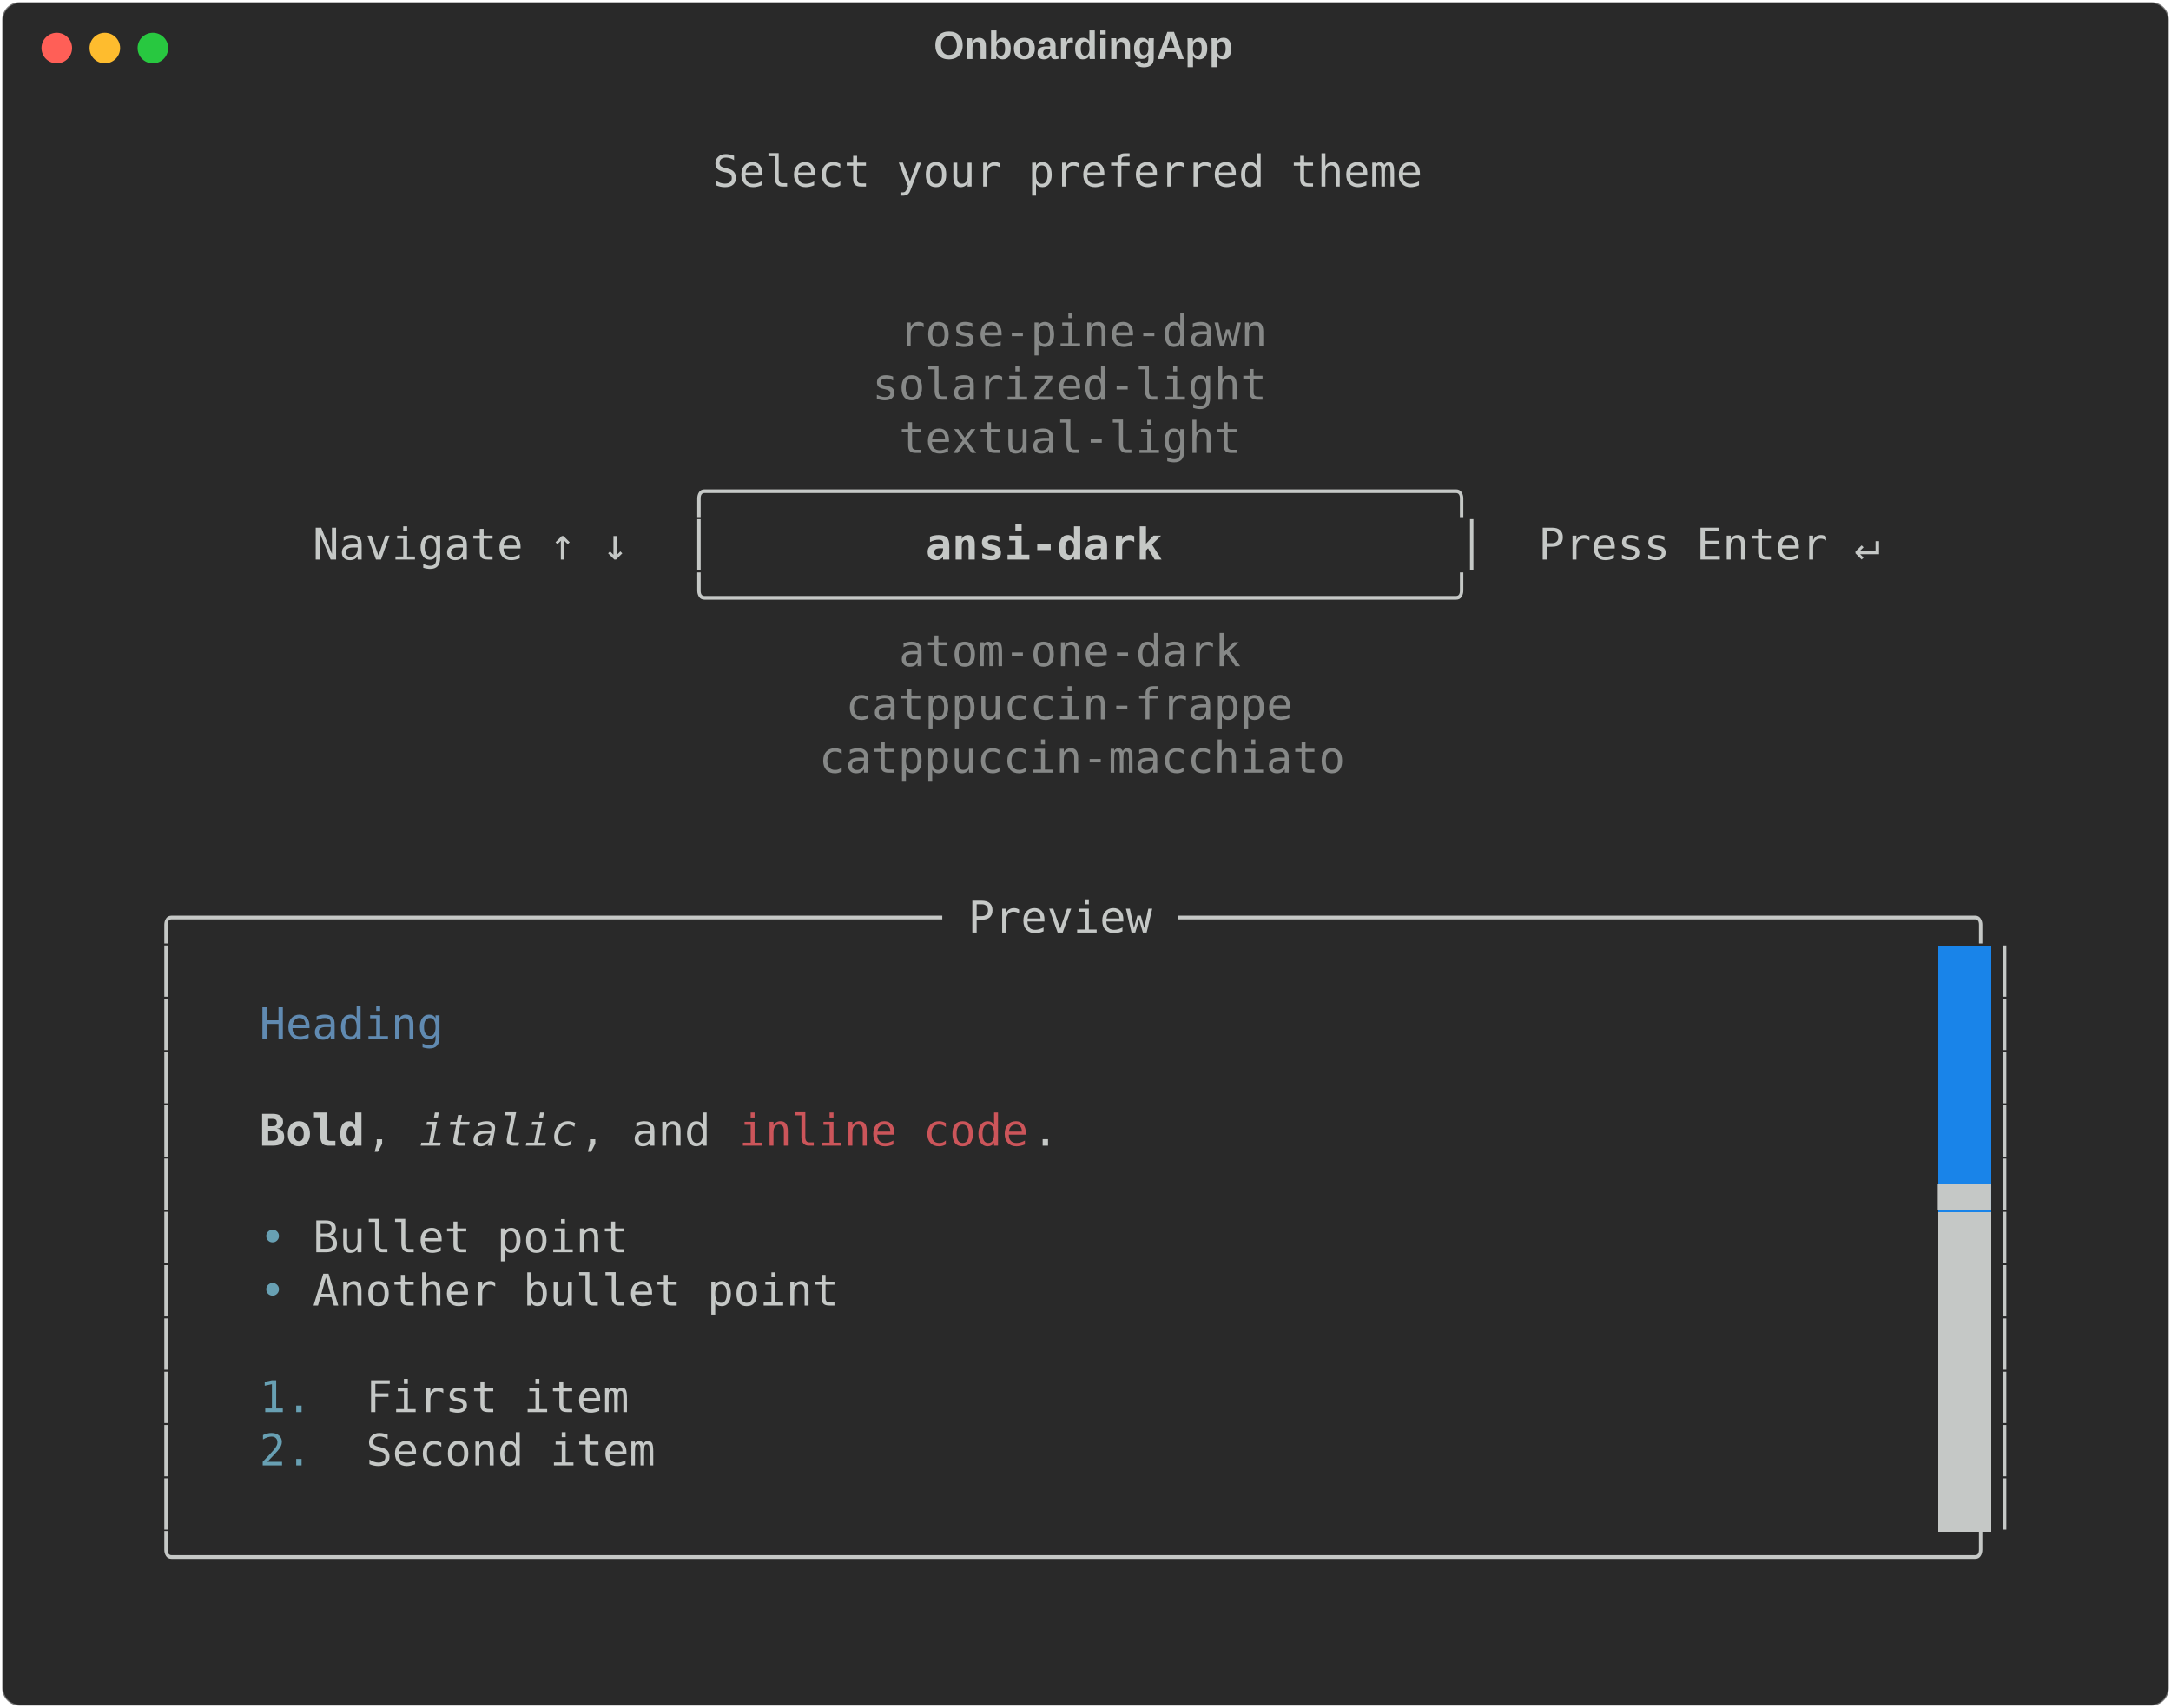
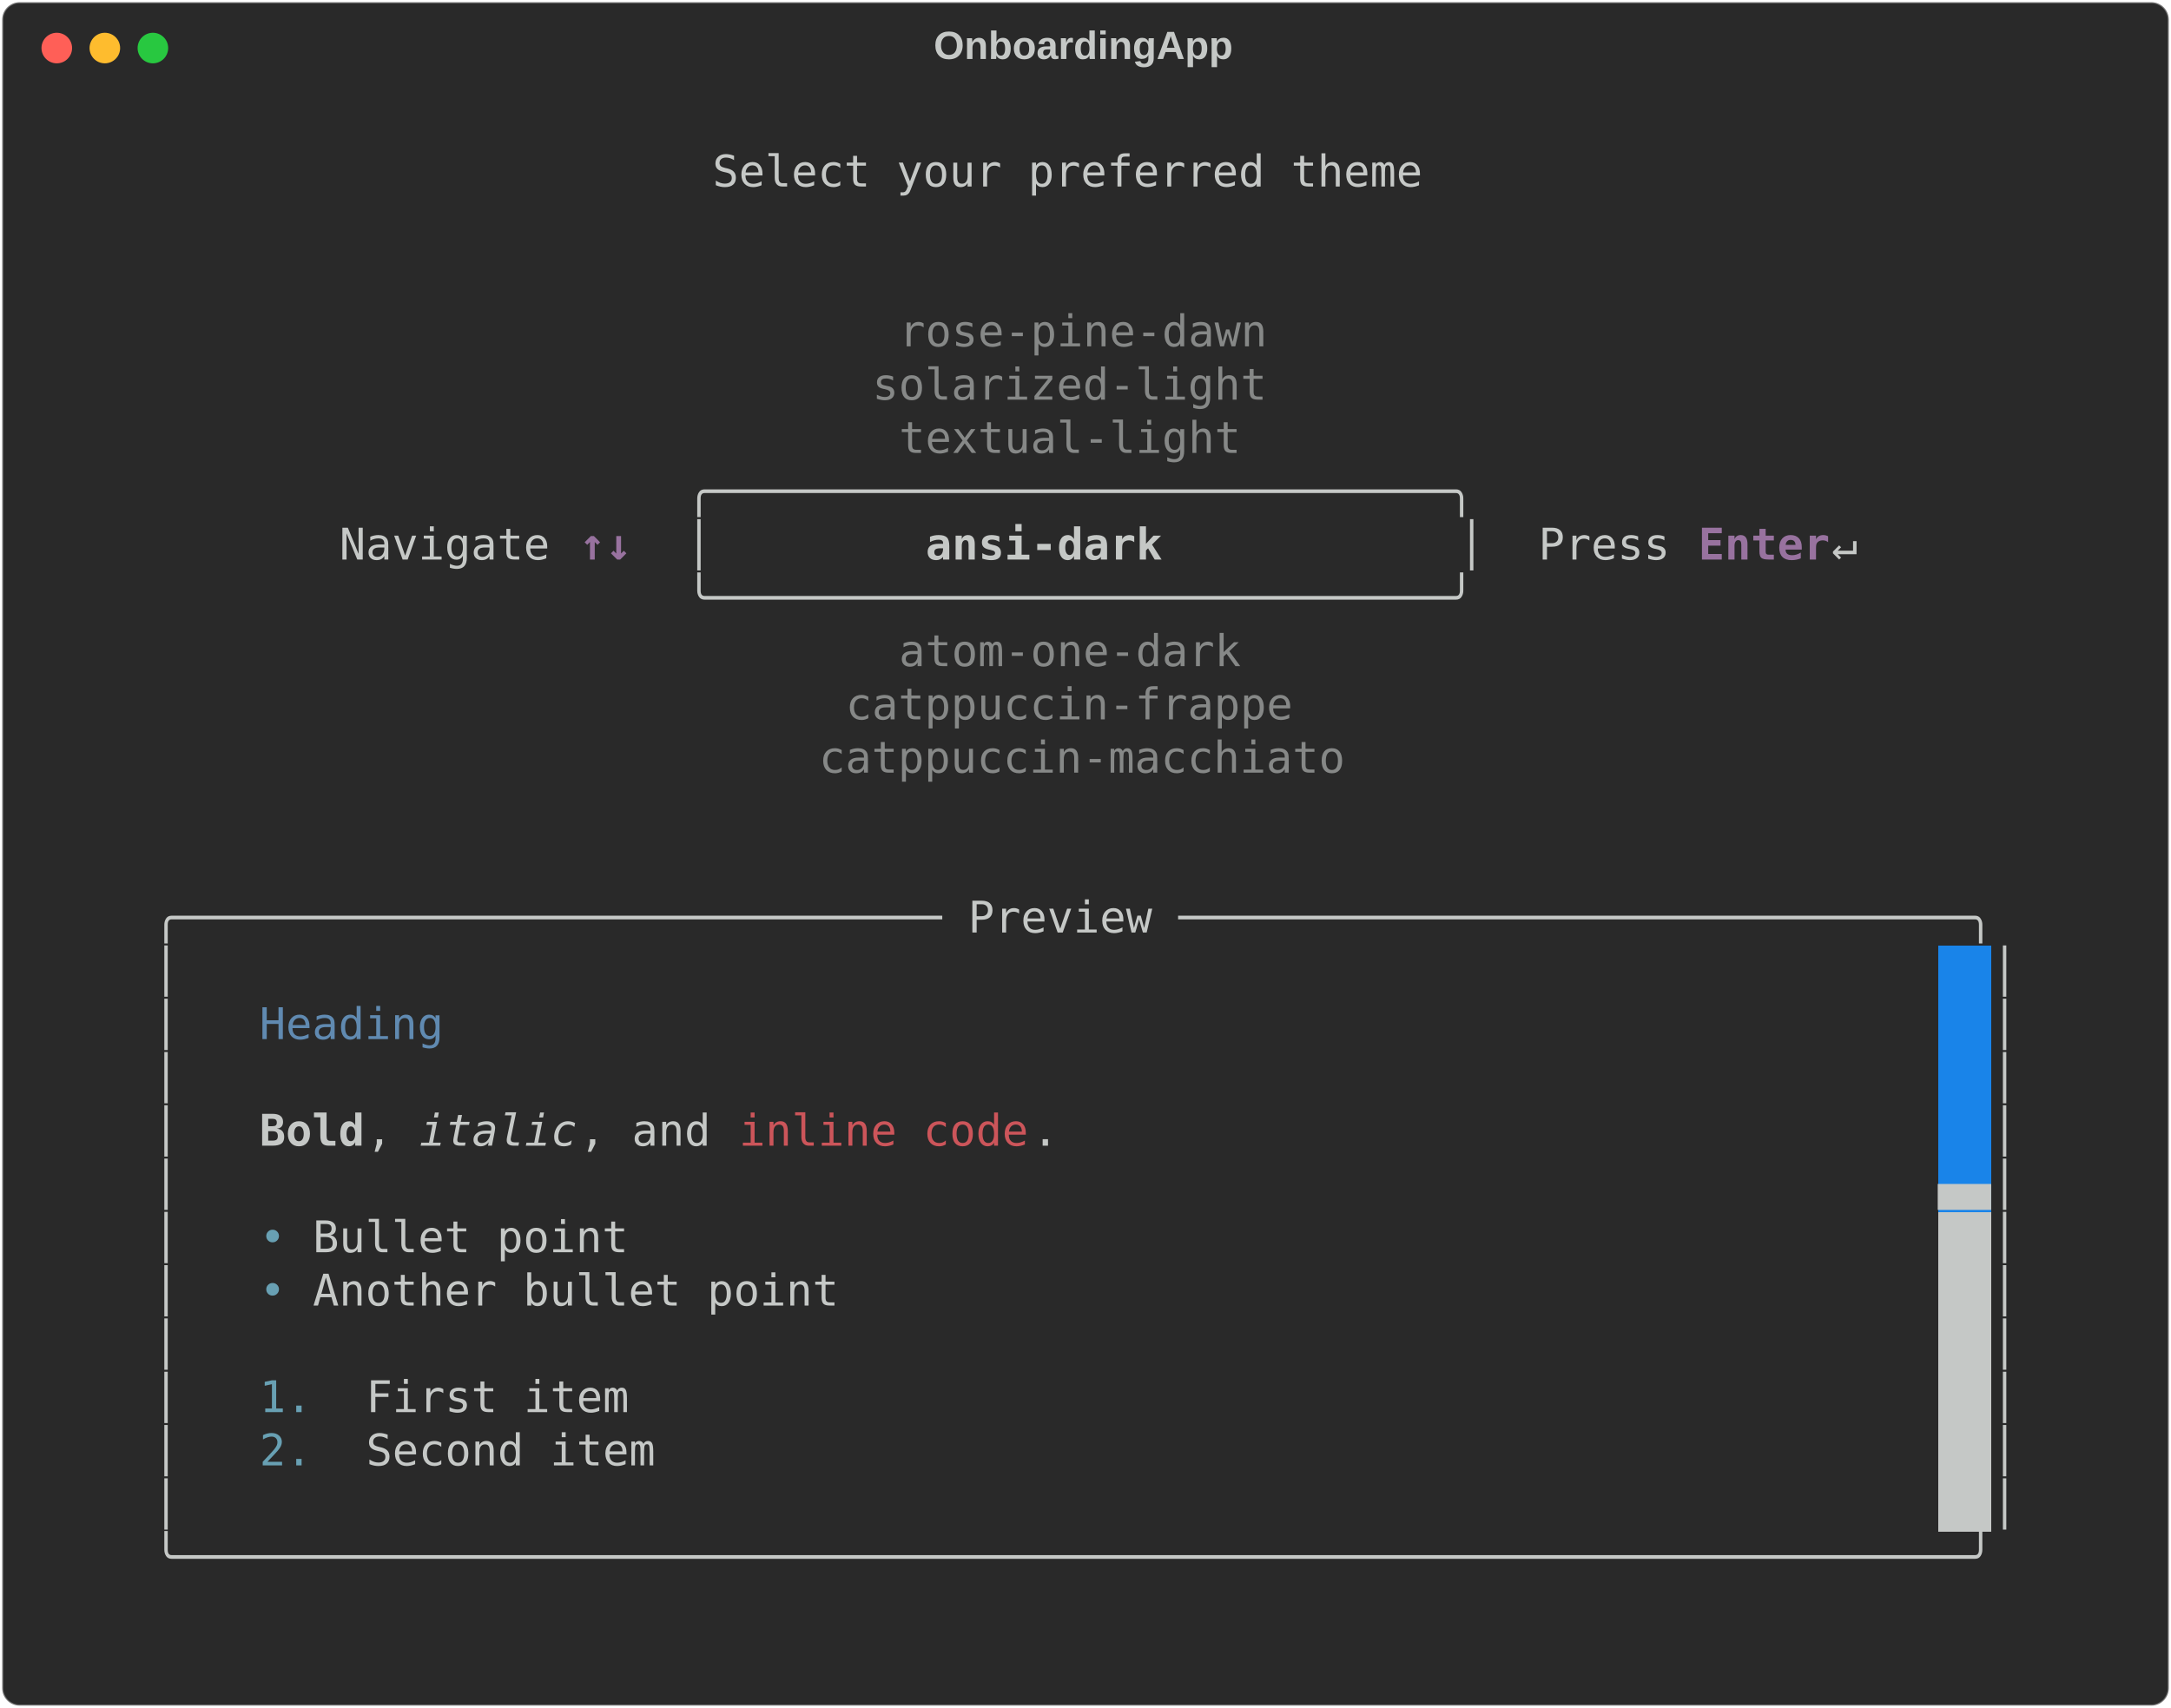
<svg xmlns="http://www.w3.org/2000/svg" class="rich-terminal" viewBox="0 0 994 782.0">
  <style>

    @font-face {
        font-family: "Fira Code";
        src: local("FiraCode-Regular"),
                url("https://cdnjs.cloudflare.com/ajax/libs/firacode/6.2.0/woff2/FiraCode-Regular.woff2") format("woff2"),
                url("https://cdnjs.cloudflare.com/ajax/libs/firacode/6.2.0/woff/FiraCode-Regular.woff") format("woff");
        font-style: normal;
        font-weight: 400;
    }
    @font-face {
        font-family: "Fira Code";
        src: local("FiraCode-Bold"),
                url("https://cdnjs.cloudflare.com/ajax/libs/firacode/6.2.0/woff2/FiraCode-Bold.woff2") format("woff2"),
                url("https://cdnjs.cloudflare.com/ajax/libs/firacode/6.2.0/woff/FiraCode-Bold.woff") format("woff");
        font-style: bold;
        font-weight: 700;
    }

    .terminal-matrix {
        font-family: Fira Code, monospace;
        font-size: 20px;
        line-height: 24.4px;
        font-variant-east-asian: full-width;
    }

    .terminal-title {
        font-size: 18px;
        font-weight: bold;
        font-family: arial;
    }

    .terminal-r1 { fill: #c5c8c6 }
.terminal-r2 { fill: #868887 }
- .terminal-r3 { fill: #c5c8c6;font-weight: bold }
- .terminal-r4 { fill: #292929 }
- .terminal-r5 { fill: #608ab1 }
- .terminal-r6 { fill: #c5c8c6;font-style: italic; }
- .terminal-r7 { fill: #cc555a }
- .terminal-r8 { fill: #68a0b3 }
+ .terminal-r3 { fill: #98729f;font-weight: bold }
+ .terminal-r4 { fill: #c5c8c6;font-weight: bold }
+ .terminal-r5 { fill: #292929 }
+ .terminal-r6 { fill: #608ab1 }
+ .terminal-r7 { fill: #c5c8c6;font-style: italic; }
+ .terminal-r8 { fill: #cc555a }
+ .terminal-r9 { fill: #68a0b3 }
    </style>
  <defs>
    <clipPath id="terminal-clip-terminal">
      <rect x="0" y="0" width="975.0" height="731.0" />
    </clipPath>
    <clipPath id="terminal-line-0">
      <rect x="0" y="1.5" width="976" height="24.65" />
    </clipPath>
    <clipPath id="terminal-line-1">
      <rect x="0" y="25.9" width="976" height="24.65" />
    </clipPath>
    <clipPath id="terminal-line-2">
      <rect x="0" y="50.3" width="976" height="24.65" />
    </clipPath>
    <clipPath id="terminal-line-3">
      <rect x="0" y="74.7" width="976" height="24.65" />
    </clipPath>
    <clipPath id="terminal-line-4">
      <rect x="0" y="99.1" width="976" height="24.65" />
    </clipPath>
    <clipPath id="terminal-line-5">
      <rect x="0" y="123.5" width="976" height="24.65" />
    </clipPath>
    <clipPath id="terminal-line-6">
      <rect x="0" y="147.9" width="976" height="24.65" />
    </clipPath>
    <clipPath id="terminal-line-7">
      <rect x="0" y="172.3" width="976" height="24.65" />
    </clipPath>
    <clipPath id="terminal-line-8">
      <rect x="0" y="196.7" width="976" height="24.65" />
    </clipPath>
    <clipPath id="terminal-line-9">
      <rect x="0" y="221.1" width="976" height="24.65" />
    </clipPath>
    <clipPath id="terminal-line-10">
      <rect x="0" y="245.5" width="976" height="24.65" />
    </clipPath>
    <clipPath id="terminal-line-11">
      <rect x="0" y="269.9" width="976" height="24.65" />
    </clipPath>
    <clipPath id="terminal-line-12">
      <rect x="0" y="294.3" width="976" height="24.65" />
    </clipPath>
    <clipPath id="terminal-line-13">
      <rect x="0" y="318.7" width="976" height="24.65" />
    </clipPath>
    <clipPath id="terminal-line-14">
      <rect x="0" y="343.1" width="976" height="24.65" />
    </clipPath>
    <clipPath id="terminal-line-15">
      <rect x="0" y="367.5" width="976" height="24.65" />
    </clipPath>
    <clipPath id="terminal-line-16">
      <rect x="0" y="391.9" width="976" height="24.65" />
    </clipPath>
    <clipPath id="terminal-line-17">
      <rect x="0" y="416.3" width="976" height="24.65" />
    </clipPath>
    <clipPath id="terminal-line-18">
      <rect x="0" y="440.7" width="976" height="24.65" />
    </clipPath>
    <clipPath id="terminal-line-19">
      <rect x="0" y="465.1" width="976" height="24.65" />
    </clipPath>
    <clipPath id="terminal-line-20">
      <rect x="0" y="489.5" width="976" height="24.65" />
    </clipPath>
    <clipPath id="terminal-line-21">
      <rect x="0" y="513.9" width="976" height="24.65" />
    </clipPath>
    <clipPath id="terminal-line-22">
      <rect x="0" y="538.3" width="976" height="24.65" />
    </clipPath>
    <clipPath id="terminal-line-23">
      <rect x="0" y="562.7" width="976" height="24.65" />
    </clipPath>
    <clipPath id="terminal-line-24">
      <rect x="0" y="587.1" width="976" height="24.65" />
    </clipPath>
    <clipPath id="terminal-line-25">
      <rect x="0" y="611.5" width="976" height="24.65" />
    </clipPath>
    <clipPath id="terminal-line-26">
      <rect x="0" y="635.9" width="976" height="24.65" />
    </clipPath>
    <clipPath id="terminal-line-27">
      <rect x="0" y="660.3" width="976" height="24.65" />
    </clipPath>
    <clipPath id="terminal-line-28">
      <rect x="0" y="684.7" width="976" height="24.65" />
    </clipPath>
  </defs>
  <rect fill="#292929" stroke="rgba(255,255,255,0.35)" stroke-width="1" x="1" y="1" width="992" height="780" rx="8" />
  <text class="terminal-title" fill="#c5c8c6" text-anchor="middle" x="496" y="27">OnboardingApp</text>
  <g transform="translate(26,22)">
    <circle cx="0" cy="0" r="7" fill="#ff5f57" />
    <circle cx="22" cy="0" r="7" fill="#febc2e" />
    <circle cx="44" cy="0" r="7" fill="#28c840" />
  </g>
  <g transform="translate(9, 41)" clip-path="url(#terminal-clip-terminal)">
    <rect fill="#1984e9" x="878.4" y="391.9" width="24.4" height="24.65" shape-rendering="crispEdges" />
    <rect fill="#1984e9" x="878.4" y="416.3" width="24.4" height="24.65" shape-rendering="crispEdges" />
    <rect fill="#1984e9" x="878.4" y="440.7" width="24.4" height="24.65" shape-rendering="crispEdges" />
    <rect fill="#1984e9" x="878.4" y="465.1" width="24.4" height="24.65" shape-rendering="crispEdges" />
    <rect fill="#1984e9" x="878.4" y="489.5" width="24.4" height="24.65" shape-rendering="crispEdges" />
    <rect fill="#c5c8c6" x="878.4" y="513.9" width="24.4" height="24.65" shape-rendering="crispEdges" />
    <rect fill="#c5c8c6" x="878.4" y="538.3" width="24.4" height="24.65" shape-rendering="crispEdges" />
    <rect fill="#c5c8c6" x="878.4" y="562.7" width="24.4" height="24.65" shape-rendering="crispEdges" />
    <rect fill="#c5c8c6" x="878.4" y="587.1" width="24.4" height="24.65" shape-rendering="crispEdges" />
    <rect fill="#c5c8c6" x="878.4" y="611.5" width="24.4" height="24.65" shape-rendering="crispEdges" />
    <rect fill="#c5c8c6" x="878.4" y="635.9" width="24.4" height="24.65" shape-rendering="crispEdges" />
    <g class="terminal-matrix">
      <text class="terminal-r1" x="976" y="20" textLength="12.2" clip-path="url(#terminal-line-0)">
</text>
      <text class="terminal-r1" x="317.2" y="44.4" textLength="329.4" clip-path="url(#terminal-line-1)">Select your preferred theme</text>
      <text class="terminal-r1" x="976" y="44.4" textLength="12.2" clip-path="url(#terminal-line-1)">
</text>
      <text class="terminal-r1" x="976" y="68.8" textLength="12.2" clip-path="url(#terminal-line-2)">
</text>
      <text class="terminal-r1" x="976" y="93.2" textLength="12.2" clip-path="url(#terminal-line-3)">
</text>
      <text class="terminal-r2" x="402.6" y="117.6" textLength="170.8" clip-path="url(#terminal-line-4)">rose-pine-dawn</text>
      <text class="terminal-r1" x="976" y="117.6" textLength="12.2" clip-path="url(#terminal-line-4)">
</text>
      <text class="terminal-r2" x="390.4" y="142" textLength="183" clip-path="url(#terminal-line-5)">solarized-light</text>
      <text class="terminal-r1" x="976" y="142" textLength="12.2" clip-path="url(#terminal-line-5)">
</text>
      <text class="terminal-r2" x="402.6" y="166.4" textLength="158.6" clip-path="url(#terminal-line-6)">textual-light</text>
      <text class="terminal-r1" x="976" y="166.4" textLength="12.2" clip-path="url(#terminal-line-6)">
</text>
      <text class="terminal-r1" x="305" y="190.8" textLength="366" clip-path="url(#terminal-line-7)">╭────────────────────────────╮</text>
      <text class="terminal-r1" x="976" y="190.8" textLength="12.2" clip-path="url(#terminal-line-7)">
</text>
-       <text class="terminal-r1" x="134.2" y="215.2" textLength="146.4" clip-path="url(#terminal-line-8)">Navigate ↑ ↓</text>
+       <text class="terminal-r1" x="146.4" y="215.2" textLength="109.8" clip-path="url(#terminal-line-8)">Navigate </text>
+       <text class="terminal-r3" x="256.2" y="215.2" textLength="24.4" clip-path="url(#terminal-line-8)">↑↓</text>
      <text class="terminal-r1" x="305" y="215.2" textLength="12.2" clip-path="url(#terminal-line-8)">│</text>
-       <text class="terminal-r3" x="414.8" y="215.2" textLength="134.2" clip-path="url(#terminal-line-8)"> ansi-dark </text>
+       <text class="terminal-r4" x="414.8" y="215.2" textLength="134.2" clip-path="url(#terminal-line-8)"> ansi-dark </text>
      <text class="terminal-r1" x="658.8" y="215.2" textLength="12.2" clip-path="url(#terminal-line-8)">│</text>
-       <text class="terminal-r1" x="695.4" y="215.2" textLength="158.6" clip-path="url(#terminal-line-8)">Press Enter ↵</text>
+       <text class="terminal-r1" x="695.4" y="215.2" textLength="73.2" clip-path="url(#terminal-line-8)">Press </text>
+       <text class="terminal-r3" x="768.6" y="215.2" textLength="61" clip-path="url(#terminal-line-8)">Enter</text>
+       <text class="terminal-r1" x="829.6" y="215.2" textLength="24.4" clip-path="url(#terminal-line-8)"> ↵</text>
      <text class="terminal-r1" x="976" y="215.2" textLength="12.2" clip-path="url(#terminal-line-8)">
</text>
      <text class="terminal-r1" x="305" y="239.6" textLength="366" clip-path="url(#terminal-line-9)">╰────────────────────────────╯</text>
      <text class="terminal-r1" x="976" y="239.6" textLength="12.2" clip-path="url(#terminal-line-9)">
</text>
      <text class="terminal-r2" x="402.6" y="264" textLength="158.6" clip-path="url(#terminal-line-10)">atom-one-dark</text>
      <text class="terminal-r1" x="976" y="264" textLength="12.2" clip-path="url(#terminal-line-10)">
</text>
      <text class="terminal-r2" x="378.2" y="288.4" textLength="207.4" clip-path="url(#terminal-line-11)">catppuccin-frappe</text>
      <text class="terminal-r1" x="976" y="288.4" textLength="12.2" clip-path="url(#terminal-line-11)">
</text>
      <text class="terminal-r2" x="366" y="312.8" textLength="244" clip-path="url(#terminal-line-12)">catppuccin-macchiato</text>
      <text class="terminal-r1" x="976" y="312.8" textLength="12.2" clip-path="url(#terminal-line-12)">
</text>
      <text class="terminal-r1" x="976" y="337.2" textLength="12.2" clip-path="url(#terminal-line-13)">
</text>
      <text class="terminal-r1" x="976" y="361.6" textLength="12.2" clip-path="url(#terminal-line-14)">
</text>
      <text class="terminal-r1" x="61" y="386" textLength="854" clip-path="url(#terminal-line-15)">╭───────────────────────────── Preview ──────────────────────────────╮</text>
      <text class="terminal-r1" x="976" y="386" textLength="12.2" clip-path="url(#terminal-line-15)">
</text>
      <text class="terminal-r1" x="61" y="410.4" textLength="12.2" clip-path="url(#terminal-line-16)">│</text>
      <text class="terminal-r1" x="902.8" y="410.4" textLength="12.2" clip-path="url(#terminal-line-16)">│</text>
      <text class="terminal-r1" x="976" y="410.4" textLength="12.2" clip-path="url(#terminal-line-16)">
</text>
      <text class="terminal-r1" x="61" y="434.8" textLength="12.2" clip-path="url(#terminal-line-17)">│</text>
-       <text class="terminal-r5" x="109.8" y="434.8" textLength="85.4" clip-path="url(#terminal-line-17)">Heading</text>
+       <text class="terminal-r6" x="109.8" y="434.8" textLength="85.4" clip-path="url(#terminal-line-17)">Heading</text>
      <text class="terminal-r1" x="902.8" y="434.8" textLength="12.2" clip-path="url(#terminal-line-17)">│</text>
      <text class="terminal-r1" x="976" y="434.8" textLength="12.2" clip-path="url(#terminal-line-17)">
</text>
      <text class="terminal-r1" x="61" y="459.2" textLength="12.2" clip-path="url(#terminal-line-18)">│</text>
      <text class="terminal-r1" x="902.8" y="459.2" textLength="12.2" clip-path="url(#terminal-line-18)">│</text>
      <text class="terminal-r1" x="976" y="459.2" textLength="12.2" clip-path="url(#terminal-line-18)">
</text>
      <text class="terminal-r1" x="61" y="483.6" textLength="12.2" clip-path="url(#terminal-line-19)">│</text>
-       <text class="terminal-r3" x="109.8" y="483.6" textLength="48.8" clip-path="url(#terminal-line-19)">Bold</text>
+       <text class="terminal-r4" x="109.8" y="483.6" textLength="48.8" clip-path="url(#terminal-line-19)">Bold</text>
      <text class="terminal-r1" x="158.6" y="483.6" textLength="24.4" clip-path="url(#terminal-line-19)">, </text>
-       <text class="terminal-r6" x="183" y="483.6" textLength="73.2" clip-path="url(#terminal-line-19)">italic</text>
+       <text class="terminal-r7" x="183" y="483.6" textLength="73.2" clip-path="url(#terminal-line-19)">italic</text>
      <text class="terminal-r1" x="256.2" y="483.6" textLength="73.2" clip-path="url(#terminal-line-19)">, and </text>
-       <text class="terminal-r7" x="329.4" y="483.6" textLength="134.2" clip-path="url(#terminal-line-19)">inline code</text>
+       <text class="terminal-r8" x="329.4" y="483.6" textLength="134.2" clip-path="url(#terminal-line-19)">inline code</text>
      <text class="terminal-r1" x="463.6" y="483.6" textLength="12.2" clip-path="url(#terminal-line-19)">.</text>
      <text class="terminal-r1" x="902.8" y="483.6" textLength="12.2" clip-path="url(#terminal-line-19)">│</text>
      <text class="terminal-r1" x="976" y="483.6" textLength="12.2" clip-path="url(#terminal-line-19)">
</text>
      <text class="terminal-r1" x="61" y="508" textLength="12.2" clip-path="url(#terminal-line-20)">│</text>
      <text class="terminal-r1" x="878.4" y="508" textLength="24.4" clip-path="url(#terminal-line-20)">▄▄</text>
      <text class="terminal-r1" x="902.8" y="508" textLength="12.2" clip-path="url(#terminal-line-20)">│</text>
      <text class="terminal-r1" x="976" y="508" textLength="12.2" clip-path="url(#terminal-line-20)">
</text>
      <text class="terminal-r1" x="61" y="532.4" textLength="12.2" clip-path="url(#terminal-line-21)">│</text>
-       <text class="terminal-r8" x="109.8" y="532.4" textLength="24.4" clip-path="url(#terminal-line-21)">• </text>
+       <text class="terminal-r9" x="109.8" y="532.4" textLength="24.4" clip-path="url(#terminal-line-21)">• </text>
      <text class="terminal-r1" x="134.2" y="532.4" textLength="146.4" clip-path="url(#terminal-line-21)">Bullet point</text>
      <text class="terminal-r1" x="902.8" y="532.4" textLength="12.2" clip-path="url(#terminal-line-21)">│</text>
      <text class="terminal-r1" x="976" y="532.4" textLength="12.2" clip-path="url(#terminal-line-21)">
</text>
      <text class="terminal-r1" x="61" y="556.8" textLength="12.2" clip-path="url(#terminal-line-22)">│</text>
-       <text class="terminal-r8" x="109.8" y="556.8" textLength="24.4" clip-path="url(#terminal-line-22)">• </text>
+       <text class="terminal-r9" x="109.8" y="556.8" textLength="24.4" clip-path="url(#terminal-line-22)">• </text>
      <text class="terminal-r1" x="134.2" y="556.8" textLength="244" clip-path="url(#terminal-line-22)">Another bullet point</text>
      <text class="terminal-r1" x="902.8" y="556.8" textLength="12.2" clip-path="url(#terminal-line-22)">│</text>
      <text class="terminal-r1" x="976" y="556.8" textLength="12.2" clip-path="url(#terminal-line-22)">
</text>
      <text class="terminal-r1" x="61" y="581.2" textLength="12.2" clip-path="url(#terminal-line-23)">│</text>
      <text class="terminal-r1" x="902.8" y="581.2" textLength="12.2" clip-path="url(#terminal-line-23)">│</text>
      <text class="terminal-r1" x="976" y="581.2" textLength="12.2" clip-path="url(#terminal-line-23)">
</text>
      <text class="terminal-r1" x="61" y="605.6" textLength="12.2" clip-path="url(#terminal-line-24)">│</text>
-       <text class="terminal-r8" x="109.8" y="605.6" textLength="48.8" clip-path="url(#terminal-line-24)"> 1. </text>
+       <text class="terminal-r9" x="109.8" y="605.6" textLength="48.8" clip-path="url(#terminal-line-24)"> 1. </text>
      <text class="terminal-r1" x="158.6" y="605.6" textLength="122" clip-path="url(#terminal-line-24)">First item</text>
      <text class="terminal-r1" x="902.8" y="605.6" textLength="12.2" clip-path="url(#terminal-line-24)">│</text>
      <text class="terminal-r1" x="976" y="605.6" textLength="12.2" clip-path="url(#terminal-line-24)">
</text>
      <text class="terminal-r1" x="61" y="630" textLength="12.2" clip-path="url(#terminal-line-25)">│</text>
-       <text class="terminal-r8" x="109.8" y="630" textLength="48.8" clip-path="url(#terminal-line-25)"> 2. </text>
+       <text class="terminal-r9" x="109.8" y="630" textLength="48.8" clip-path="url(#terminal-line-25)"> 2. </text>
      <text class="terminal-r1" x="158.6" y="630" textLength="134.2" clip-path="url(#terminal-line-25)">Second item</text>
      <text class="terminal-r1" x="902.8" y="630" textLength="12.2" clip-path="url(#terminal-line-25)">│</text>
      <text class="terminal-r1" x="976" y="630" textLength="12.2" clip-path="url(#terminal-line-25)">
</text>
      <text class="terminal-r1" x="61" y="654.4" textLength="12.2" clip-path="url(#terminal-line-26)">│</text>
      <text class="terminal-r1" x="902.8" y="654.4" textLength="12.2" clip-path="url(#terminal-line-26)">│</text>
      <text class="terminal-r1" x="976" y="654.4" textLength="12.2" clip-path="url(#terminal-line-26)">
</text>
      <text class="terminal-r1" x="61" y="678.8" textLength="854" clip-path="url(#terminal-line-27)">╰────────────────────────────────────────────────────────────────────╯</text>
      <text class="terminal-r1" x="976" y="678.8" textLength="12.2" clip-path="url(#terminal-line-27)">
</text>
      <text class="terminal-r1" x="976" y="703.2" textLength="12.2" clip-path="url(#terminal-line-28)">
</text>
    </g>
  </g>
</svg>
